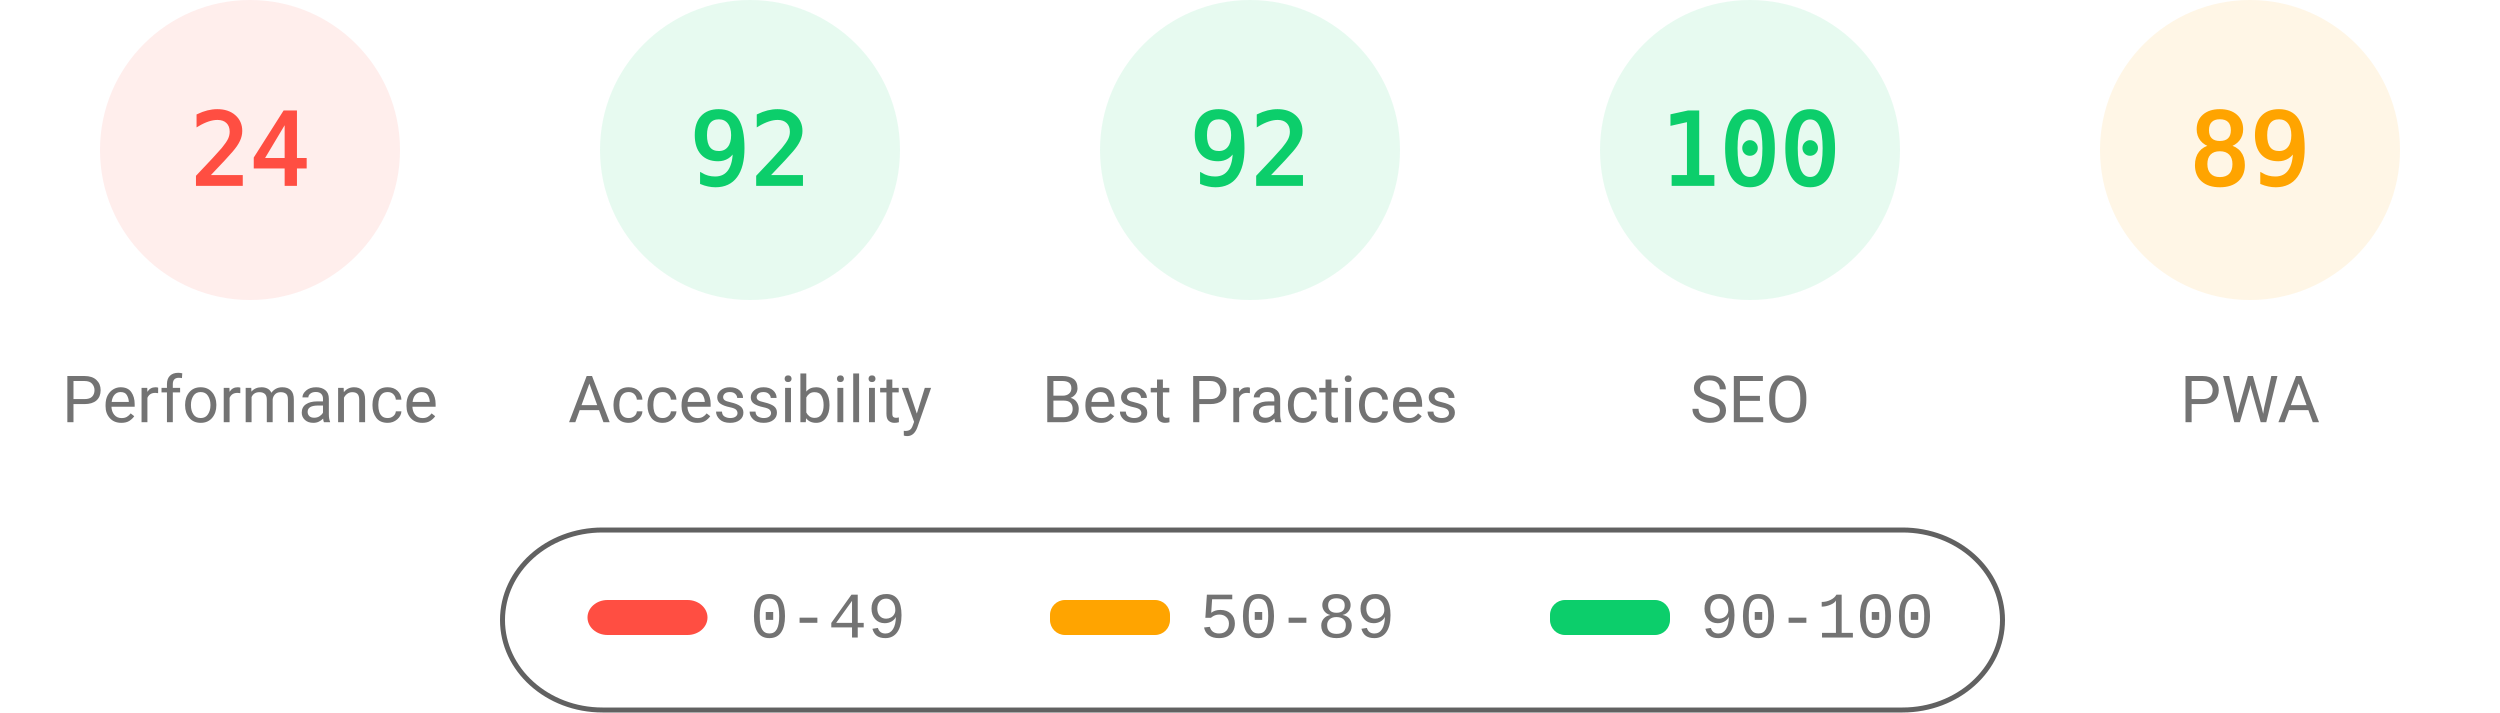
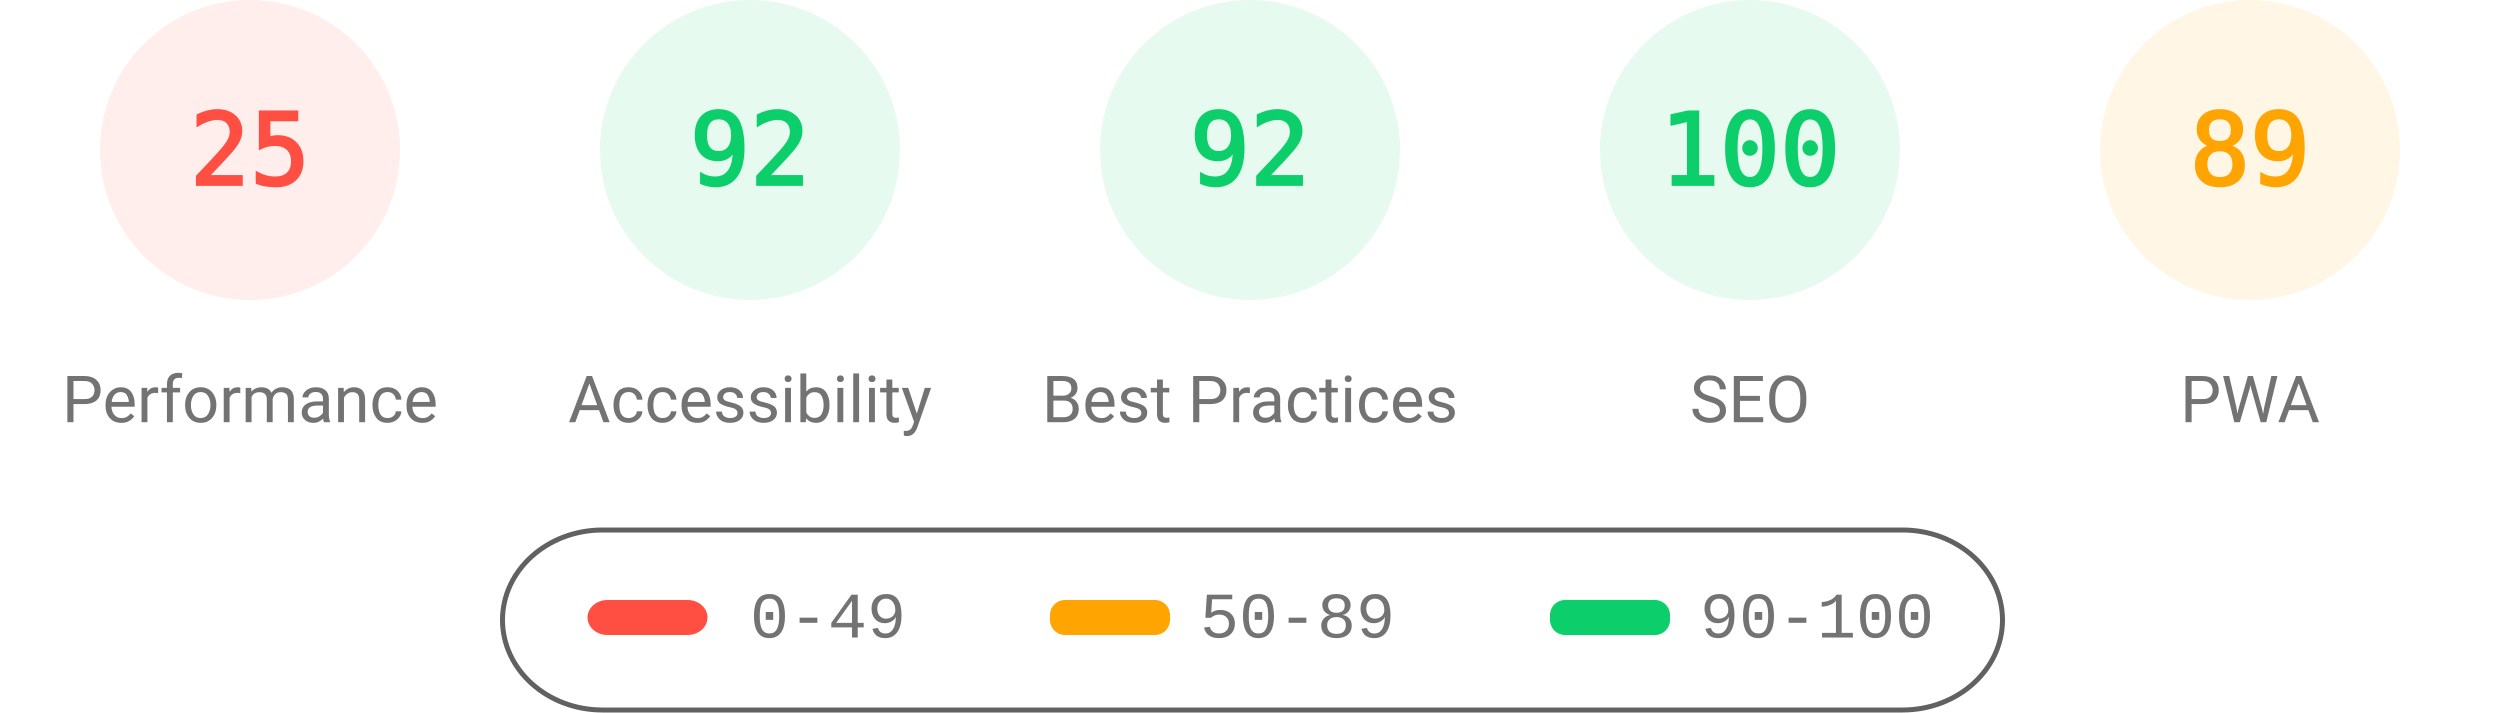
<svg xmlns="http://www.w3.org/2000/svg" fill="none" width="1000" height="285">
  <style>.gauge-base{opacity:.1}.gauge-arc{fill:none;animation-delay:250ms;stroke-linecap:round;transform:rotate(-90deg);transform-origin:100px 60px;animation:load-gauge 1s ease forwards}.guage-text{font-size:40px;font-family:monospace;text-align:center}.guage-red{color:#ff4e42;fill:#ff4e42;stroke:#ff4e42}.guage-orange{color:#ffa400;fill:#ffa400;stroke:#ffa400}.guage-green{color:#0cce6b;fill:#0cce6b;stroke:#0cce6b}.guage-undefined{color:#5c5c5c;fill:#5c5c5c;stroke:#5c5c5c}.guage-title{color:#737373;fill:#737373;stroke:none;font-size:26px;line-height:26px;font-family:Roboto,Halvetica,Arial,sans-serif}@keyframes load-gauge{from{stroke-dasharray:0 352.858}}</style>
  <svg class="guage-div guage-perf guage-red" viewBox="0 0 200 200" width="200" height="200">
    <circle class="gauge-base" r="56" cx="100" cy="60" stroke-width="8" />
-     <circle class="gauge-arc guage-arc-1" r="56" cx="100" cy="60" stroke-width="8" style="stroke-dasharray:84.446,351.858" />
-     <text class="guage-text" x="100" y="60" alignment-baseline="central" dominant-baseline="central" text-anchor="middle">24</text>
+     <circle class="gauge-arc guage-arc-1" r="56" cx="100" cy="60" stroke-width="8" style="stroke-dasharray:87.965,351.858" />
+     <text class="guage-text" x="100" y="60" alignment-baseline="central" dominant-baseline="central" text-anchor="middle">25</text>
    <text class="guage-title" x="100" y="160" alignment-baseline="central" dominant-baseline="central" text-anchor="middle">Performance</text>
  </svg>
  <svg class="guage-div guage-acc guage-green" viewBox="0 0 200 200" width="200" height="200" x="200">
    <circle class="gauge-base" r="56" cx="100" cy="60" stroke-width="8" />
    <circle class="gauge-arc guage-arc-2" r="56" cx="100" cy="60" stroke-width="8" style="stroke-dasharray:323.709,351.858" />
    <text class="guage-text" x="100" y="60" alignment-baseline="central" dominant-baseline="central" text-anchor="middle">92</text>
    <text class="guage-title" x="100" y="160" alignment-baseline="central" dominant-baseline="central" text-anchor="middle">Accessibility</text>
  </svg>
  <svg class="guage-div guage-best guage-green" viewBox="0 0 200 200" width="200" height="200" x="400">
    <circle class="gauge-base" r="56" cx="100" cy="60" stroke-width="8" />
    <circle class="gauge-arc guage-arc-3" r="56" cx="100" cy="60" stroke-width="8" style="stroke-dasharray:323.709,351.858" />
    <text class="guage-text" x="100" y="60" alignment-baseline="central" dominant-baseline="central" text-anchor="middle">92</text>
    <text class="guage-title" x="100" y="160" alignment-baseline="central" dominant-baseline="central" text-anchor="middle">Best Practices</text>
  </svg>
  <svg class="guage-div guage-seo guage-green" viewBox="0 0 200 200" width="200" height="200" x="600">
    <circle class="gauge-base" r="56" cx="100" cy="60" stroke-width="8" />
    <circle class="gauge-arc guage-arc-4" r="56" cx="100" cy="60" stroke-width="8" style="stroke-dasharray:351.858,351.858" />
    <text class="guage-text" x="100" y="60" alignment-baseline="central" dominant-baseline="central" text-anchor="middle">100</text>
    <text class="guage-title" x="100" y="160" alignment-baseline="central" dominant-baseline="central" text-anchor="middle">SEO</text>
  </svg>
  <svg class="guage-div guage-pwa guage-orange" viewBox="0 0 200 200" width="200" height="200" x="800">
    <circle class="gauge-base" r="56" cx="100" cy="60" stroke-width="8" />
    <circle class="gauge-arc guage-arc-4" r="56" cx="100" cy="60" stroke-width="8" style="stroke-dasharray:313.154,351.858" />
    <text class="guage-text" x="100" y="60" alignment-baseline="central" dominant-baseline="central" text-anchor="middle">89</text>
    <text class="guage-title" x="100" y="160" alignment-baseline="central" dominant-baseline="central" text-anchor="middle">PWA</text>
  </svg>
  <svg width="604" height="76" x="200" y="210">
    <path fill="none" id="canvas_background" d="M-1-1h604v80H-1z" />
    <rect fill-opacity="0" stroke="#616161" stroke-width="2" rx="40" id="svg_2" height="72" width="600" y="2" x="1" fill="#000" />
    <rect stroke="#000" rx="8" id="svg_3" height="14" width="48" y="30" x="35" stroke-opacity="null" stroke-width="0" fill="#ff4e42" />
    <rect stroke="#000" rx="6" id="svg_4" height="14" width="48" y="30" x="220" stroke-opacity="null" stroke-width="0" fill="#ffa400" />
    <rect stroke="#000" rx="6" id="svg_5" height="14" width="48" y="30" x="420" stroke-opacity="null" stroke-width="0" fill="#0cce6b" />
    <text xml:space="preserve" text-anchor="start" font-family="'Courier New', Courier, monospace" font-size="26" id="svg_6" y="45" x="100" stroke-opacity="null" stroke-width="0" stroke="#000" fill="#737373">0-49</text>
    <text xml:space="preserve" text-anchor="start" font-family="'Courier New', Courier, monospace" font-size="26" id="svg_7" y="45" x="280" stroke-opacity="null" stroke-width="0" stroke="#000" fill="#737373">50-89</text>
    <text xml:space="preserve" text-anchor="start" font-family="'Courier New', Courier, monospace" font-size="26" id="svg_8" y="45" x="480" stroke-opacity="null" stroke-width="0" stroke="#000" fill="#737373">90-100</text>
  </svg>
</svg>
